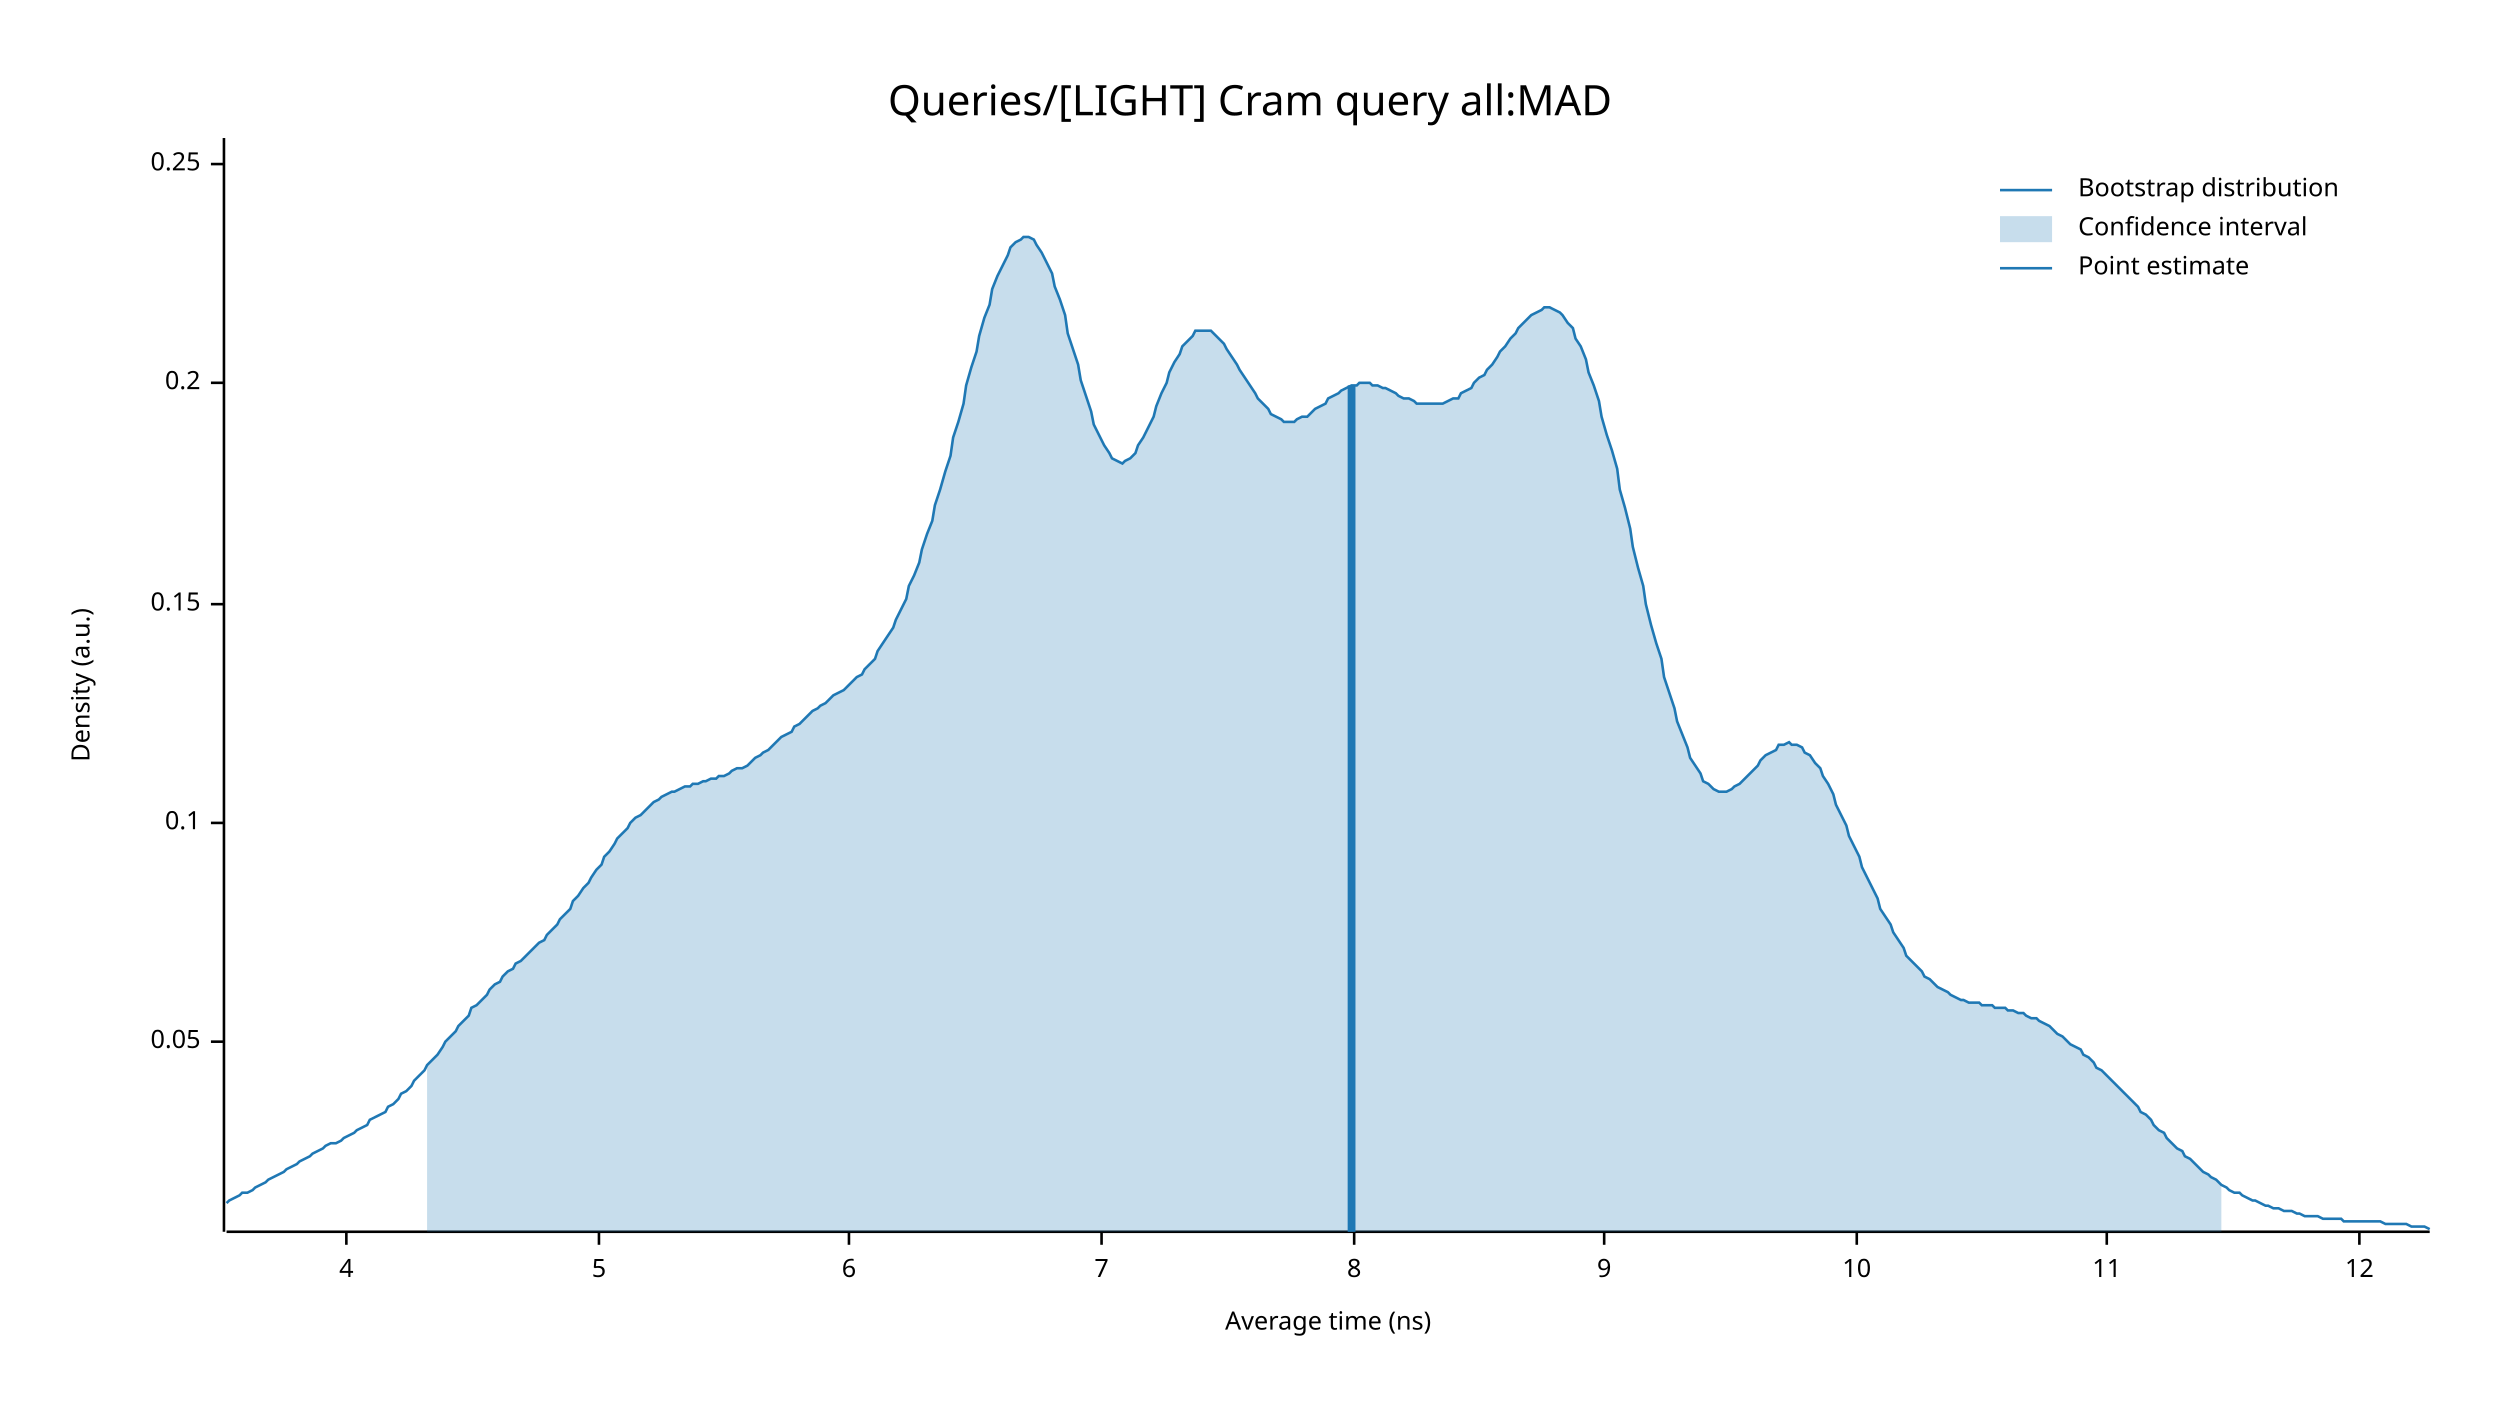
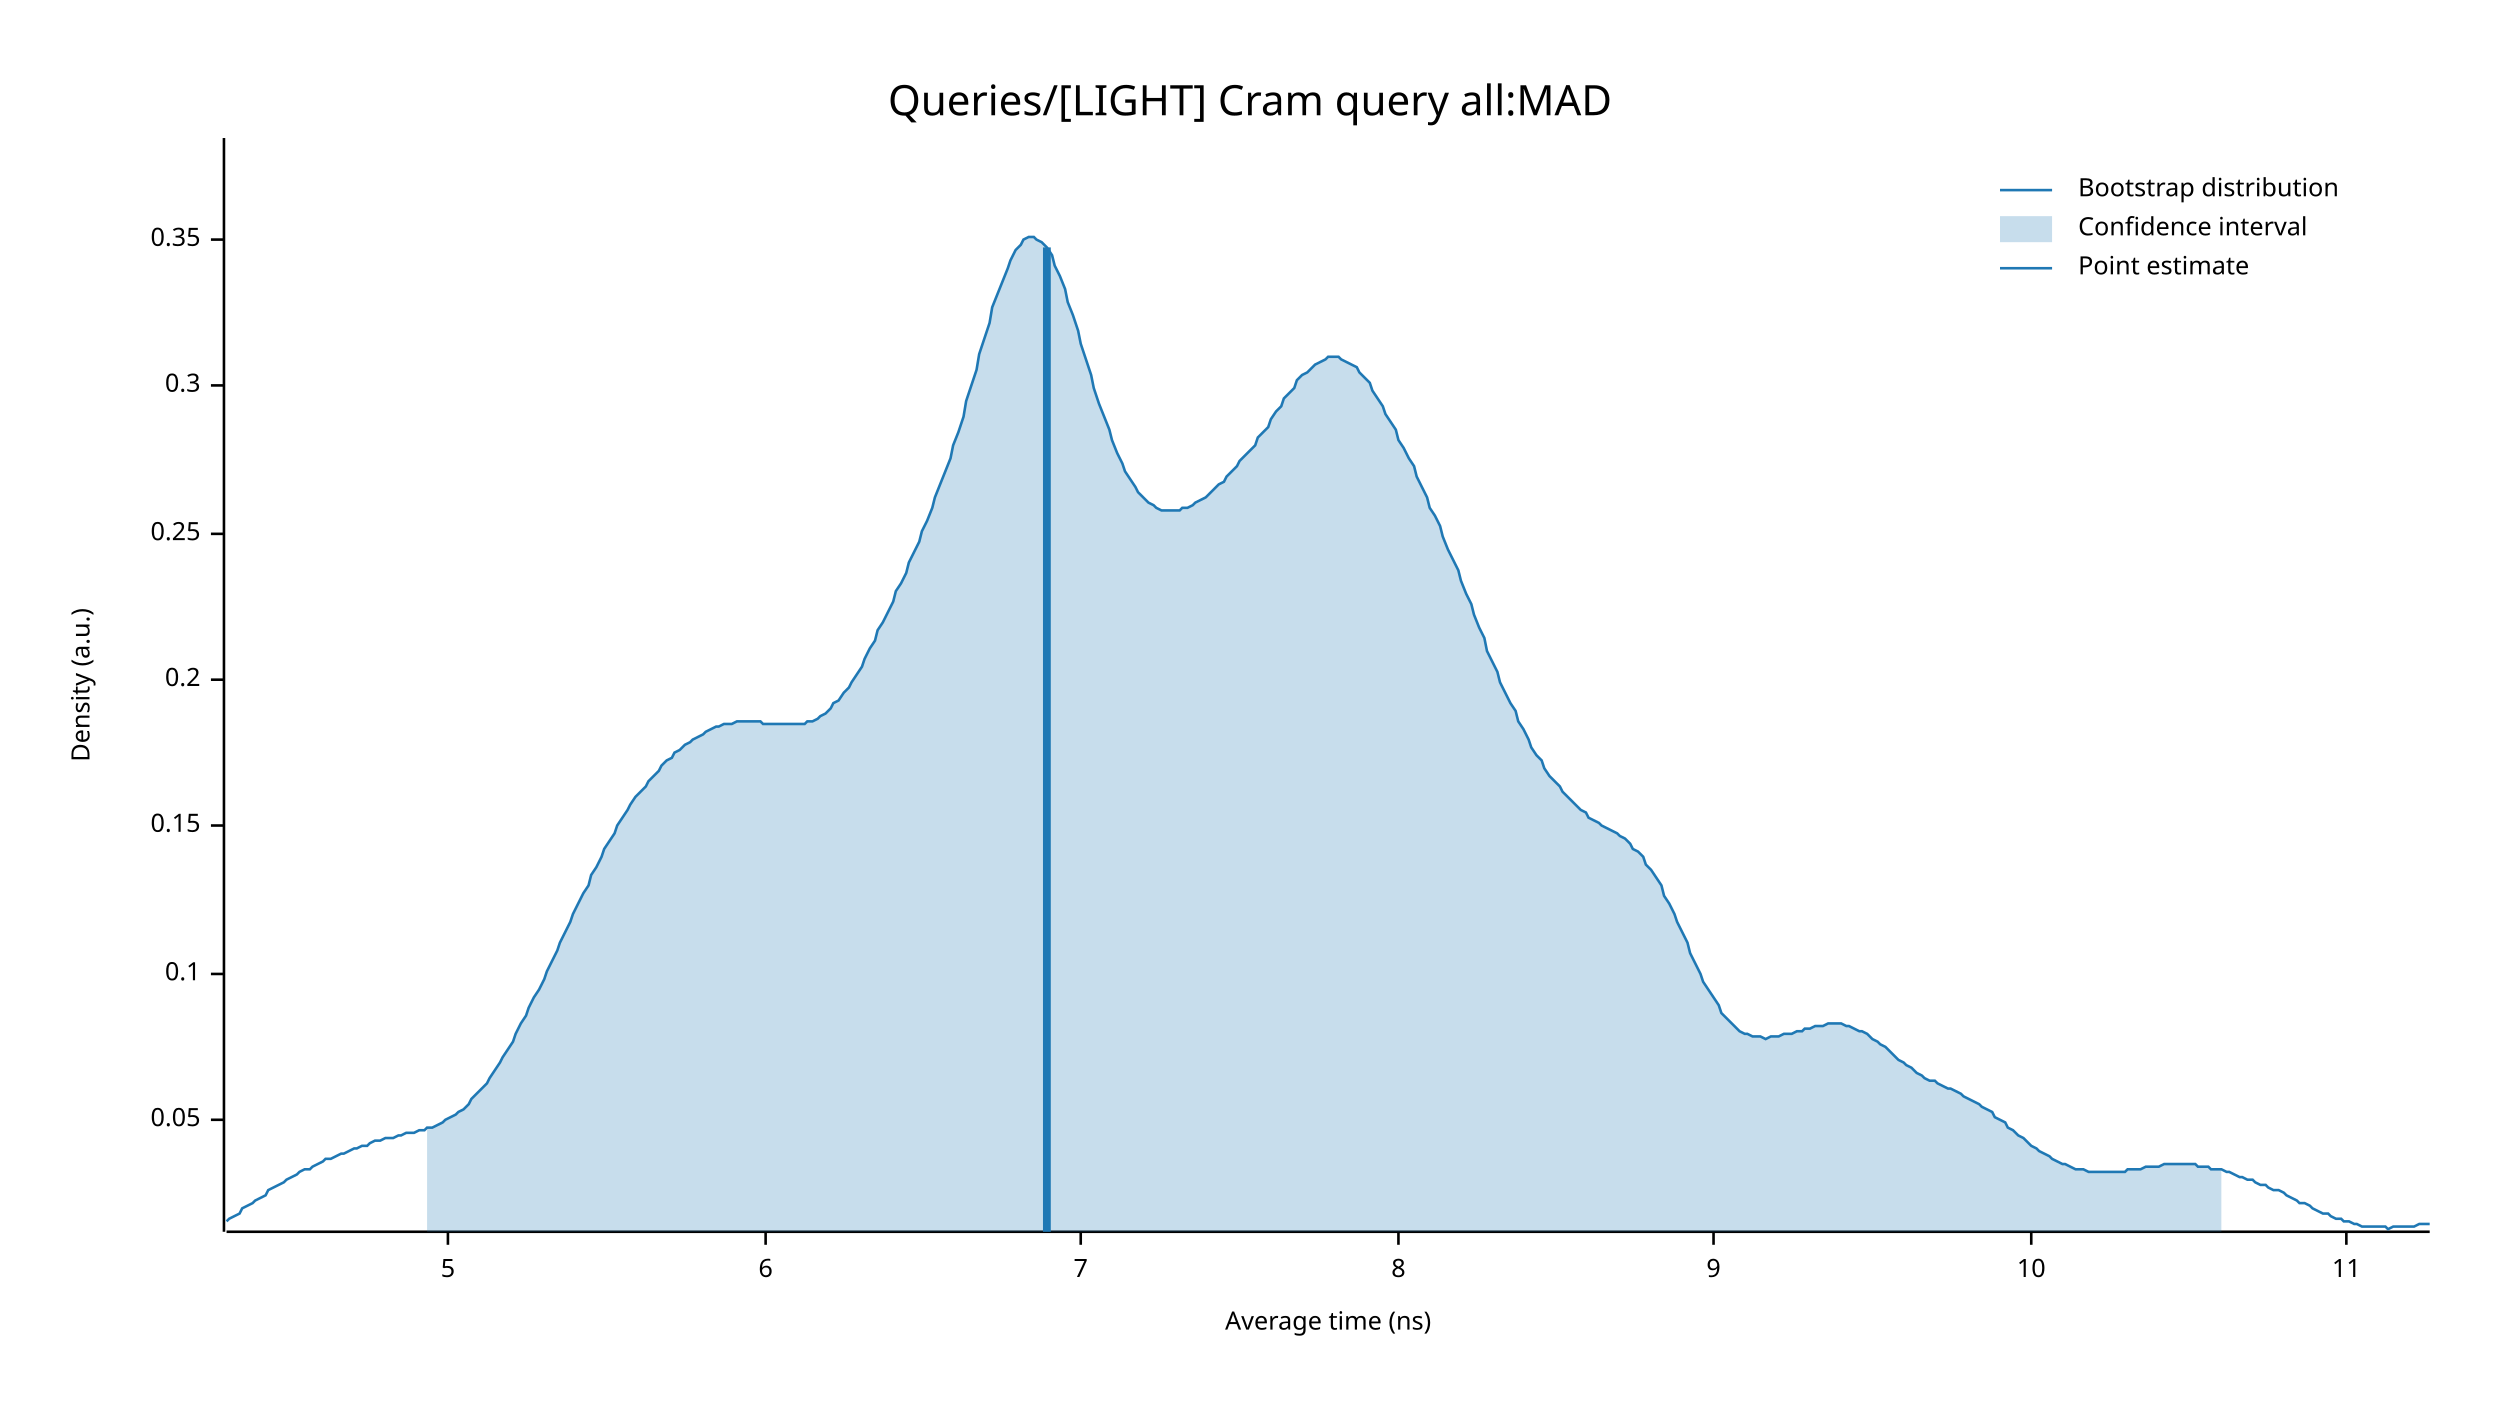
<svg xmlns="http://www.w3.org/2000/svg" width="960" height="540" viewBox="0 0 960 540">
  <text x="480" y="32" dy="0.76em" text-anchor="middle" font-family="sans-serif" font-size="16.129" opacity="1" fill="#000000">
Queries/[LIGHT] Cram query all:MAD
</text>
  <text x="27" y="263" dy="0.76em" text-anchor="middle" font-family="sans-serif" font-size="9.677" opacity="1" fill="#000000" transform="rotate(270, 27, 263)">
Density (a.u.)
</text>
  <text x="510" y="513" dy="-0.5ex" text-anchor="middle" font-family="sans-serif" font-size="9.677" opacity="1" fill="#000000">
Average time (ns)
</text>
  <polyline fill="none" opacity="1" stroke="#000000" stroke-width="1" points="86,53 86,473 " />
-   <text x="77" y="400" dy="0.5ex" text-anchor="end" font-family="sans-serif" font-size="9.677" opacity="1" fill="#000000">
+   <text x="77" y="430" dy="0.5ex" text-anchor="end" font-family="sans-serif" font-size="9.677" opacity="1" fill="#000000">
0.05
</text>
-   <polyline fill="none" opacity="1" stroke="#000000" stroke-width="1" points="81,400 86,400 " />
-   <text x="77" y="316" dy="0.5ex" text-anchor="end" font-family="sans-serif" font-size="9.677" opacity="1" fill="#000000">
+   <polyline fill="none" opacity="1" stroke="#000000" stroke-width="1" points="81,430 86,430 " />
+   <text x="77" y="374" dy="0.5ex" text-anchor="end" font-family="sans-serif" font-size="9.677" opacity="1" fill="#000000">
0.1
</text>
-   <polyline fill="none" opacity="1" stroke="#000000" stroke-width="1" points="81,316 86,316 " />
-   <text x="77" y="232" dy="0.5ex" text-anchor="end" font-family="sans-serif" font-size="9.677" opacity="1" fill="#000000">
+   <polyline fill="none" opacity="1" stroke="#000000" stroke-width="1" points="81,374 86,374 " />
+   <text x="77" y="317" dy="0.5ex" text-anchor="end" font-family="sans-serif" font-size="9.677" opacity="1" fill="#000000">
0.15
</text>
-   <polyline fill="none" opacity="1" stroke="#000000" stroke-width="1" points="81,232 86,232 " />
-   <text x="77" y="147" dy="0.5ex" text-anchor="end" font-family="sans-serif" font-size="9.677" opacity="1" fill="#000000">
+   <polyline fill="none" opacity="1" stroke="#000000" stroke-width="1" points="81,317 86,317 " />
+   <text x="77" y="261" dy="0.5ex" text-anchor="end" font-family="sans-serif" font-size="9.677" opacity="1" fill="#000000">
0.2
</text>
-   <polyline fill="none" opacity="1" stroke="#000000" stroke-width="1" points="81,147 86,147 " />
-   <text x="77" y="63" dy="0.5ex" text-anchor="end" font-family="sans-serif" font-size="9.677" opacity="1" fill="#000000">
+   <polyline fill="none" opacity="1" stroke="#000000" stroke-width="1" points="81,261 86,261 " />
+   <text x="77" y="205" dy="0.5ex" text-anchor="end" font-family="sans-serif" font-size="9.677" opacity="1" fill="#000000">
0.25
</text>
-   <polyline fill="none" opacity="1" stroke="#000000" stroke-width="1" points="81,63 86,63 " />
+   <polyline fill="none" opacity="1" stroke="#000000" stroke-width="1" points="81,205 86,205 " />
+   <text x="77" y="148" dy="0.5ex" text-anchor="end" font-family="sans-serif" font-size="9.677" opacity="1" fill="#000000">
+ 0.3
+ </text>
+   <polyline fill="none" opacity="1" stroke="#000000" stroke-width="1" points="81,148 86,148 " />
+   <text x="77" y="92" dy="0.5ex" text-anchor="end" font-family="sans-serif" font-size="9.677" opacity="1" fill="#000000">
+ 0.35
+ </text>
+   <polyline fill="none" opacity="1" stroke="#000000" stroke-width="1" points="81,92 86,92 " />
  <polyline fill="none" opacity="1" stroke="#000000" stroke-width="1" points="87,473 933,473 " />
-   <text x="133" y="483" dy="0.76em" text-anchor="middle" font-family="sans-serif" font-size="9.677" opacity="1" fill="#000000">
- 4
- </text>
-   <polyline fill="none" opacity="1" stroke="#000000" stroke-width="1" points="133,473 133,478 " />
-   <text x="230" y="483" dy="0.76em" text-anchor="middle" font-family="sans-serif" font-size="9.677" opacity="1" fill="#000000">
+   <text x="172" y="483" dy="0.76em" text-anchor="middle" font-family="sans-serif" font-size="9.677" opacity="1" fill="#000000">
5
</text>
-   <polyline fill="none" opacity="1" stroke="#000000" stroke-width="1" points="230,473 230,478 " />
-   <text x="326" y="483" dy="0.76em" text-anchor="middle" font-family="sans-serif" font-size="9.677" opacity="1" fill="#000000">
+   <polyline fill="none" opacity="1" stroke="#000000" stroke-width="1" points="172,473 172,478 " />
+   <text x="294" y="483" dy="0.76em" text-anchor="middle" font-family="sans-serif" font-size="9.677" opacity="1" fill="#000000">
6
</text>
-   <polyline fill="none" opacity="1" stroke="#000000" stroke-width="1" points="326,473 326,478 " />
-   <text x="423" y="483" dy="0.76em" text-anchor="middle" font-family="sans-serif" font-size="9.677" opacity="1" fill="#000000">
+   <polyline fill="none" opacity="1" stroke="#000000" stroke-width="1" points="294,473 294,478 " />
+   <text x="415" y="483" dy="0.76em" text-anchor="middle" font-family="sans-serif" font-size="9.677" opacity="1" fill="#000000">
7
</text>
-   <polyline fill="none" opacity="1" stroke="#000000" stroke-width="1" points="423,473 423,478 " />
-   <text x="520" y="483" dy="0.76em" text-anchor="middle" font-family="sans-serif" font-size="9.677" opacity="1" fill="#000000">
+   <polyline fill="none" opacity="1" stroke="#000000" stroke-width="1" points="415,473 415,478 " />
+   <text x="537" y="483" dy="0.76em" text-anchor="middle" font-family="sans-serif" font-size="9.677" opacity="1" fill="#000000">
8
</text>
-   <polyline fill="none" opacity="1" stroke="#000000" stroke-width="1" points="520,473 520,478 " />
-   <text x="616" y="483" dy="0.76em" text-anchor="middle" font-family="sans-serif" font-size="9.677" opacity="1" fill="#000000">
+   <polyline fill="none" opacity="1" stroke="#000000" stroke-width="1" points="537,473 537,478 " />
+   <text x="658" y="483" dy="0.76em" text-anchor="middle" font-family="sans-serif" font-size="9.677" opacity="1" fill="#000000">
9
</text>
-   <polyline fill="none" opacity="1" stroke="#000000" stroke-width="1" points="616,473 616,478 " />
-   <text x="713" y="483" dy="0.76em" text-anchor="middle" font-family="sans-serif" font-size="9.677" opacity="1" fill="#000000">
+   <polyline fill="none" opacity="1" stroke="#000000" stroke-width="1" points="658,473 658,478 " />
+   <text x="780" y="483" dy="0.76em" text-anchor="middle" font-family="sans-serif" font-size="9.677" opacity="1" fill="#000000">
10
</text>
-   <polyline fill="none" opacity="1" stroke="#000000" stroke-width="1" points="713,473 713,478 " />
-   <text x="809" y="483" dy="0.76em" text-anchor="middle" font-family="sans-serif" font-size="9.677" opacity="1" fill="#000000">
+   <polyline fill="none" opacity="1" stroke="#000000" stroke-width="1" points="780,473 780,478 " />
+   <text x="901" y="483" dy="0.76em" text-anchor="middle" font-family="sans-serif" font-size="9.677" opacity="1" fill="#000000">
11
</text>
-   <polyline fill="none" opacity="1" stroke="#000000" stroke-width="1" points="809,473 809,478 " />
-   <text x="906" y="483" dy="0.76em" text-anchor="middle" font-family="sans-serif" font-size="9.677" opacity="1" fill="#000000">
- 12
- </text>
-   <polyline fill="none" opacity="1" stroke="#000000" stroke-width="1" points="906,473 906,478 " />
-   <polyline fill="none" opacity="1" stroke="#1F78B4" stroke-width="1" points="87,462 88,461 90,460 92,459 93,458 95,458 97,457 98,456 100,455 102,454 103,453 105,452 107,451 109,450 110,449 112,448 114,447 115,446 117,445 119,444 120,443 122,442 124,441 125,440 127,439 129,439 131,438 132,437 134,436 136,435 137,434 139,433 141,432 142,430 144,429 146,428 148,427 149,425 151,424 153,422 154,420 156,419 158,417 159,415 161,413 163,411 164,409 166,407 168,405 170,402 171,400 173,398 175,396 176,394 178,392 180,390 181,387 183,386 185,384 187,382 188,380 190,378 192,377 193,375 195,373 197,372 198,370 200,369 202,367 203,366 205,364 207,362 209,361 210,359 212,357 214,355 215,353 217,351 219,349 220,346 222,344 224,341 226,339 227,337 229,334 231,332 232,329 234,327 236,324 237,322 239,320 241,318 242,316 244,314 246,313 248,311 249,310 251,308 253,307 254,306 256,305 258,304 259,304 261,303 263,302 265,302 266,301 268,301 270,300 271,300 273,299 275,299 276,298 278,298 280,297 281,296 283,295 285,295 287,294 288,293 290,291 292,290 293,289 295,288 297,286 298,285 300,283 302,282 304,281 305,279 307,278 309,276 310,275 312,273 314,272 315,271 317,270 319,268 320,267 322,266 324,265 326,263 327,262 329,260 331,259 332,257 334,255 336,253 337,250 339,247 341,244 343,241 344,238 346,234 348,230 349,225 351,221 353,216 354,211 356,205 358,200 359,194 361,188 363,181 365,175 366,168 368,162 370,155 371,148 373,141 375,135 376,129 378,122 380,117 381,111 383,106 385,102 387,98 388,95 390,93 392,92 393,91 395,91 397,92 398,94 400,97 402,101 404,105 405,110 407,115 409,121 410,128 412,134 414,140 415,146 417,152 419,158 420,163 422,167 424,171 426,174 427,176 429,177 431,178 432,177 434,176 436,174 437,171 439,168 441,164 443,160 444,156 446,151 448,147 449,143 451,139 453,136 454,133 456,131 458,129 459,127 461,127 463,127 465,127 466,128 468,130 470,132 471,134 473,137 475,140 476,142 478,145 480,148 482,151 483,153 485,155 487,157 488,159 490,160 492,161 493,162 495,162 497,162 498,161 500,160 502,160 504,158 505,157 507,156 509,155 510,153 512,152 514,151 515,150 517,149 519,148 521,148 522,147 524,147 526,147 527,148 529,148 531,149 532,149 534,150 536,151 537,152 539,153 541,153 543,154 544,155 546,155 548,155 549,155 551,155 553,155 554,155 556,154 558,153 560,153 561,151 563,150 565,149 566,147 568,145 570,144 571,142 573,140 575,137 576,135 578,133 580,130 582,128 583,126 585,124 587,122 588,121 590,120 592,119 593,118 595,118 597,119 599,120 600,121 602,124 604,126 605,130 607,133 609,138 610,143 612,148 614,154 615,160 617,167 619,173 621,180 622,188 624,195 626,203 627,210 629,218 631,225 632,232 634,240 636,247 638,253 639,260 641,266 643,272 644,277 646,282 648,287 649,291 651,294 653,297 654,300 656,301 658,303 660,304 661,304 663,304 665,303 666,302 668,301 670,299 671,298 673,296 675,294 676,292 678,290 680,289 682,288 683,286 685,286 687,285 688,286 690,286 692,287 693,289 695,290 697,293 699,295 700,298 702,301 704,305 705,309 707,313 709,317 710,321 712,325 714,329 715,333 717,337 719,341 721,345 722,349 724,352 726,355 727,358 729,361 731,364 732,367 734,369 736,371 738,373 739,375 741,376 743,378 744,379 746,380 748,381 749,382 751,383 753,384 754,384 756,385 758,385 760,385 761,386 763,386 765,386 766,387 768,387 770,387 771,388 773,388 775,389 777,389 778,390 780,391 782,391 783,392 785,393 787,394 788,395 790,397 792,398 793,399 795,401 797,402 799,403 800,405 802,406 804,408 805,410 807,411 809,413 810,414 812,416 814,418 816,420 817,421 819,423 821,425 822,427 824,428 826,430 827,432 829,434 831,435 832,437 834,439 836,441 838,442 839,444 841,445 843,447 844,448 846,450 848,451 849,452 851,453 853,455 855,456 856,457 858,458 860,458 861,459 863,460 865,461 866,461 868,462 870,463 871,463 873,464 875,464 877,465 878,465 880,465 882,466 883,466 885,467 887,467 888,467 890,467 892,468 894,468 895,468 897,468 899,468 900,469 902,469 904,469 905,469 907,469 909,469 910,469 912,469 914,469 916,470 917,470 919,470 921,470 922,470 924,470 926,471 927,471 929,471 931,471 933,472 " />
-   <polygon opacity="0.25" fill="#1F78B4" points="164,409 166,407 168,405 170,402 171,400 173,398 175,396 176,394 178,392 180,390 181,387 183,386 185,384 187,382 188,380 190,378 192,377 193,375 195,373 197,372 198,370 200,369 202,367 203,366 205,364 207,362 209,361 210,359 212,357 214,355 215,353 217,351 219,349 220,346 222,344 224,341 226,339 227,337 229,334 231,332 232,329 234,327 236,324 237,322 239,320 241,318 242,316 244,314 246,313 248,311 249,310 251,308 253,307 254,306 256,305 258,304 259,304 261,303 263,302 265,302 266,301 268,301 270,300 271,300 273,299 275,299 276,298 278,298 280,297 281,296 283,295 285,295 287,294 288,293 290,291 292,290 293,289 295,288 297,286 298,285 300,283 302,282 304,281 305,279 307,278 309,276 310,275 312,273 314,272 315,271 317,270 319,268 320,267 322,266 324,265 326,263 327,262 329,260 331,259 332,257 334,255 336,253 337,250 339,247 341,244 343,241 344,238 346,234 348,230 349,225 351,221 353,216 354,211 356,205 358,200 359,194 361,188 363,181 365,175 366,168 368,162 370,155 371,148 373,141 375,135 376,129 378,122 380,117 381,111 383,106 385,102 387,98 388,95 390,93 392,92 393,91 395,91 397,92 398,94 400,97 402,101 404,105 405,110 407,115 409,121 410,128 412,134 414,140 415,146 417,152 419,158 420,163 422,167 424,171 426,174 427,176 429,177 431,178 432,177 434,176 436,174 437,171 439,168 441,164 443,160 444,156 446,151 448,147 449,143 451,139 453,136 454,133 456,131 458,129 459,127 461,127 463,127 465,127 466,128 468,130 470,132 471,134 473,137 475,140 476,142 478,145 480,148 482,151 483,153 485,155 487,157 488,159 490,160 492,161 493,162 495,162 497,162 498,161 500,160 502,160 504,158 505,157 507,156 509,155 510,153 512,152 514,151 515,150 517,149 519,148 521,148 522,147 524,147 526,147 527,148 529,148 531,149 532,149 534,150 536,151 537,152 539,153 541,153 543,154 544,155 546,155 548,155 549,155 551,155 553,155 554,155 556,154 558,153 560,153 561,151 563,150 565,149 566,147 568,145 570,144 571,142 573,140 575,137 576,135 578,133 580,130 582,128 583,126 585,124 587,122 588,121 590,120 592,119 593,118 595,118 597,119 599,120 600,121 602,124 604,126 605,130 607,133 609,138 610,143 612,148 614,154 615,160 617,167 619,173 621,180 622,188 624,195 626,203 627,210 629,218 631,225 632,232 634,240 636,247 638,253 639,260 641,266 643,272 644,277 646,282 648,287 649,291 651,294 653,297 654,300 656,301 658,303 660,304 661,304 663,304 665,303 666,302 668,301 670,299 671,298 673,296 675,294 676,292 678,290 680,289 682,288 683,286 685,286 687,285 688,286 690,286 692,287 693,289 695,290 697,293 699,295 700,298 702,301 704,305 705,309 707,313 709,317 710,321 712,325 714,329 715,333 717,337 719,341 721,345 722,349 724,352 726,355 727,358 729,361 731,364 732,367 734,369 736,371 738,373 739,375 741,376 743,378 744,379 746,380 748,381 749,382 751,383 753,384 754,384 756,385 758,385 760,385 761,386 763,386 765,386 766,387 768,387 770,387 771,388 773,388 775,389 777,389 778,390 780,391 782,391 783,392 785,393 787,394 788,395 790,397 792,398 793,399 795,401 797,402 799,403 800,405 802,406 804,408 805,410 807,411 809,413 810,414 812,416 814,418 816,420 817,421 819,423 821,425 822,427 824,428 826,430 827,432 829,434 831,435 832,437 834,439 836,441 838,442 839,444 841,445 843,447 844,448 846,450 848,451 849,452 851,453 853,455 853,473 164,473 " />
-   <polyline fill="none" opacity="1" stroke="#1F78B4" stroke-width="3" points="519,473 519,148 " />
+   <polyline fill="none" opacity="1" stroke="#000000" stroke-width="1" points="901,473 901,478 " />
+   <polyline fill="none" opacity="1" stroke="#1F78B4" stroke-width="1" points="87,469 88,468 90,467 92,466 93,464 95,463 97,462 98,461 100,460 102,459 103,457 105,456 107,455 109,454 110,453 112,452 114,451 115,450 117,449 119,449 120,448 122,447 124,446 125,445 127,445 129,444 131,443 132,443 134,442 136,441 137,441 139,440 141,440 142,439 144,438 146,438 148,437 149,437 151,437 153,436 154,436 156,435 158,435 159,435 161,434 163,434 164,433 166,433 168,432 170,431 171,430 173,429 175,428 176,427 178,426 180,424 181,422 183,420 185,418 187,416 188,414 190,411 192,408 193,406 195,403 197,400 198,397 200,393 202,390 203,387 205,383 207,380 209,376 210,373 212,369 214,365 215,362 217,358 219,354 220,351 222,347 224,343 226,340 227,336 229,333 231,329 232,326 234,323 236,320 237,317 239,314 241,311 242,309 244,306 246,304 248,302 249,300 251,298 253,296 254,294 256,292 258,291 259,289 261,288 263,286 265,285 266,284 268,283 270,282 271,281 273,280 275,279 276,279 278,278 280,278 281,278 283,277 285,277 287,277 288,277 290,277 292,277 293,278 295,278 297,278 298,278 300,278 302,278 304,278 305,278 307,278 309,278 310,277 312,277 314,276 315,275 317,274 319,272 320,270 322,269 324,266 326,264 327,262 329,259 331,256 332,253 334,249 336,246 337,242 339,239 341,235 343,231 344,227 346,224 348,220 349,216 351,212 353,208 354,204 356,200 358,195 359,191 361,186 363,181 365,176 366,171 368,166 370,160 371,154 373,148 375,142 376,136 378,130 380,124 381,118 383,113 385,108 387,103 388,100 390,96 392,94 393,92 395,91 397,91 398,92 400,93 402,95 404,98 405,102 407,106 409,111 410,116 412,121 414,127 415,132 417,138 419,144 420,149 422,155 424,160 426,165 427,169 429,174 431,178 432,181 434,184 436,187 437,189 439,191 441,193 443,194 444,195 446,196 448,196 449,196 451,196 453,196 454,195 456,195 458,194 459,193 461,192 463,191 465,189 466,188 468,186 470,185 471,183 473,181 475,179 476,177 478,175 480,173 482,171 483,168 485,166 487,164 488,161 490,158 492,156 493,153 495,151 497,149 498,146 500,144 502,143 504,141 505,140 507,139 509,138 510,137 512,137 514,137 515,138 517,139 519,140 521,141 522,143 524,145 526,147 527,150 529,153 531,156 532,159 534,162 536,165 537,169 539,172 541,176 543,179 544,183 546,187 548,191 549,195 551,198 553,202 554,206 556,211 558,215 560,219 561,223 563,228 565,232 566,236 568,241 570,245 571,250 573,254 575,258 576,262 578,266 580,270 582,273 583,277 585,280 587,284 588,287 590,290 592,292 593,295 595,298 597,300 599,302 600,304 602,306 604,308 605,309 607,311 609,312 610,314 612,315 614,316 615,317 617,318 619,319 621,320 622,321 624,322 626,324 627,326 629,327 631,329 632,332 634,334 636,337 638,340 639,344 641,347 643,351 644,354 646,358 648,362 649,366 651,370 653,374 654,377 656,380 658,383 660,386 661,389 663,391 665,393 666,394 668,396 670,397 671,397 673,398 675,398 676,398 678,399 680,398 682,398 683,398 685,397 687,397 688,397 690,396 692,396 693,395 695,395 697,394 699,394 700,394 702,393 704,393 705,393 707,393 709,394 710,394 712,395 714,396 715,396 717,397 719,399 721,400 722,401 724,402 726,404 727,405 729,407 731,408 732,409 734,410 736,412 738,413 739,414 741,415 743,415 744,416 746,417 748,418 749,418 751,419 753,420 754,421 756,422 758,423 760,424 761,425 763,426 765,427 766,429 768,430 770,431 771,433 773,434 775,436 777,437 778,438 780,440 782,441 783,442 785,443 787,444 788,445 790,446 792,447 793,447 795,448 797,449 799,449 800,449 802,450 804,450 805,450 807,450 809,450 810,450 812,450 814,450 816,450 817,449 819,449 821,449 822,449 824,448 826,448 827,448 829,448 831,447 832,447 834,447 836,447 838,447 839,447 841,447 843,447 844,448 846,448 848,448 849,449 851,449 853,449 855,450 856,450 858,451 860,452 861,452 863,453 865,453 866,454 868,455 870,455 871,456 873,457 875,457 877,458 878,459 880,460 882,461 883,462 885,462 887,463 888,464 890,465 892,466 894,466 895,467 897,468 899,468 900,469 902,469 904,470 905,470 907,471 909,471 910,471 912,471 914,471 916,471 917,472 919,471 921,471 922,471 924,471 926,471 927,471 929,470 931,470 933,470 " />
+   <polygon opacity="0.25" fill="#1F78B4" points="164,433 166,433 168,432 170,431 171,430 173,429 175,428 176,427 178,426 180,424 181,422 183,420 185,418 187,416 188,414 190,411 192,408 193,406 195,403 197,400 198,397 200,393 202,390 203,387 205,383 207,380 209,376 210,373 212,369 214,365 215,362 217,358 219,354 220,351 222,347 224,343 226,340 227,336 229,333 231,329 232,326 234,323 236,320 237,317 239,314 241,311 242,309 244,306 246,304 248,302 249,300 251,298 253,296 254,294 256,292 258,291 259,289 261,288 263,286 265,285 266,284 268,283 270,282 271,281 273,280 275,279 276,279 278,278 280,278 281,278 283,277 285,277 287,277 288,277 290,277 292,277 293,278 295,278 297,278 298,278 300,278 302,278 304,278 305,278 307,278 309,278 310,277 312,277 314,276 315,275 317,274 319,272 320,270 322,269 324,266 326,264 327,262 329,259 331,256 332,253 334,249 336,246 337,242 339,239 341,235 343,231 344,227 346,224 348,220 349,216 351,212 353,208 354,204 356,200 358,195 359,191 361,186 363,181 365,176 366,171 368,166 370,160 371,154 373,148 375,142 376,136 378,130 380,124 381,118 383,113 385,108 387,103 388,100 390,96 392,94 393,92 395,91 397,91 398,92 400,93 402,95 404,98 405,102 407,106 409,111 410,116 412,121 414,127 415,132 417,138 419,144 420,149 422,155 424,160 426,165 427,169 429,174 431,178 432,181 434,184 436,187 437,189 439,191 441,193 443,194 444,195 446,196 448,196 449,196 451,196 453,196 454,195 456,195 458,194 459,193 461,192 463,191 465,189 466,188 468,186 470,185 471,183 473,181 475,179 476,177 478,175 480,173 482,171 483,168 485,166 487,164 488,161 490,158 492,156 493,153 495,151 497,149 498,146 500,144 502,143 504,141 505,140 507,139 509,138 510,137 512,137 514,137 515,138 517,139 519,140 521,141 522,143 524,145 526,147 527,150 529,153 531,156 532,159 534,162 536,165 537,169 539,172 541,176 543,179 544,183 546,187 548,191 549,195 551,198 553,202 554,206 556,211 558,215 560,219 561,223 563,228 565,232 566,236 568,241 570,245 571,250 573,254 575,258 576,262 578,266 580,270 582,273 583,277 585,280 587,284 588,287 590,290 592,292 593,295 595,298 597,300 599,302 600,304 602,306 604,308 605,309 607,311 609,312 610,314 612,315 614,316 615,317 617,318 619,319 621,320 622,321 624,322 626,324 627,326 629,327 631,329 632,332 634,334 636,337 638,340 639,344 641,347 643,351 644,354 646,358 648,362 649,366 651,370 653,374 654,377 656,380 658,383 660,386 661,389 663,391 665,393 666,394 668,396 670,397 671,397 673,398 675,398 676,398 678,399 680,398 682,398 683,398 685,397 687,397 688,397 690,396 692,396 693,395 695,395 697,394 699,394 700,394 702,393 704,393 705,393 707,393 709,394 710,394 712,395 714,396 715,396 717,397 719,399 721,400 722,401 724,402 726,404 727,405 729,407 731,408 732,409 734,410 736,412 738,413 739,414 741,415 743,415 744,416 746,417 748,418 749,418 751,419 753,420 754,421 756,422 758,423 760,424 761,425 763,426 765,427 766,429 768,430 770,431 771,433 773,434 775,436 777,437 778,438 780,440 782,441 783,442 785,443 787,444 788,445 790,446 792,447 793,447 795,448 797,449 799,449 800,449 802,450 804,450 805,450 807,450 809,450 810,450 812,450 814,450 816,450 817,449 819,449 821,449 822,449 824,448 826,448 827,448 829,448 831,447 832,447 834,447 836,447 838,447 839,447 841,447 843,447 844,448 846,448 848,448 849,449 851,449 853,449 853,473 164,473 " />
+   <polyline fill="none" opacity="1" stroke="#1F78B4" stroke-width="3" points="402,473 402,95 " />
  <text x="798" y="68" dy="0.76em" text-anchor="start" font-family="sans-serif" font-size="9.677" opacity="1" fill="#000000">
Bootstrap distribution
</text>
  <text x="798" y="83" dy="0.76em" text-anchor="start" font-family="sans-serif" font-size="9.677" opacity="1" fill="#000000">
Confidence interval
</text>
  <text x="798" y="98" dy="0.76em" text-anchor="start" font-family="sans-serif" font-size="9.677" opacity="1" fill="#000000">
Point estimate
</text>
  <polyline fill="none" opacity="1" stroke="#1F78B4" stroke-width="1" points="768,73 788,73 " />
  <rect x="768" y="83" width="20" height="10" opacity="0.25" fill="#1F78B4" stroke="none" />
  <polyline fill="none" opacity="1" stroke="#1F78B4" stroke-width="1" points="768,103 788,103 " />
</svg>
